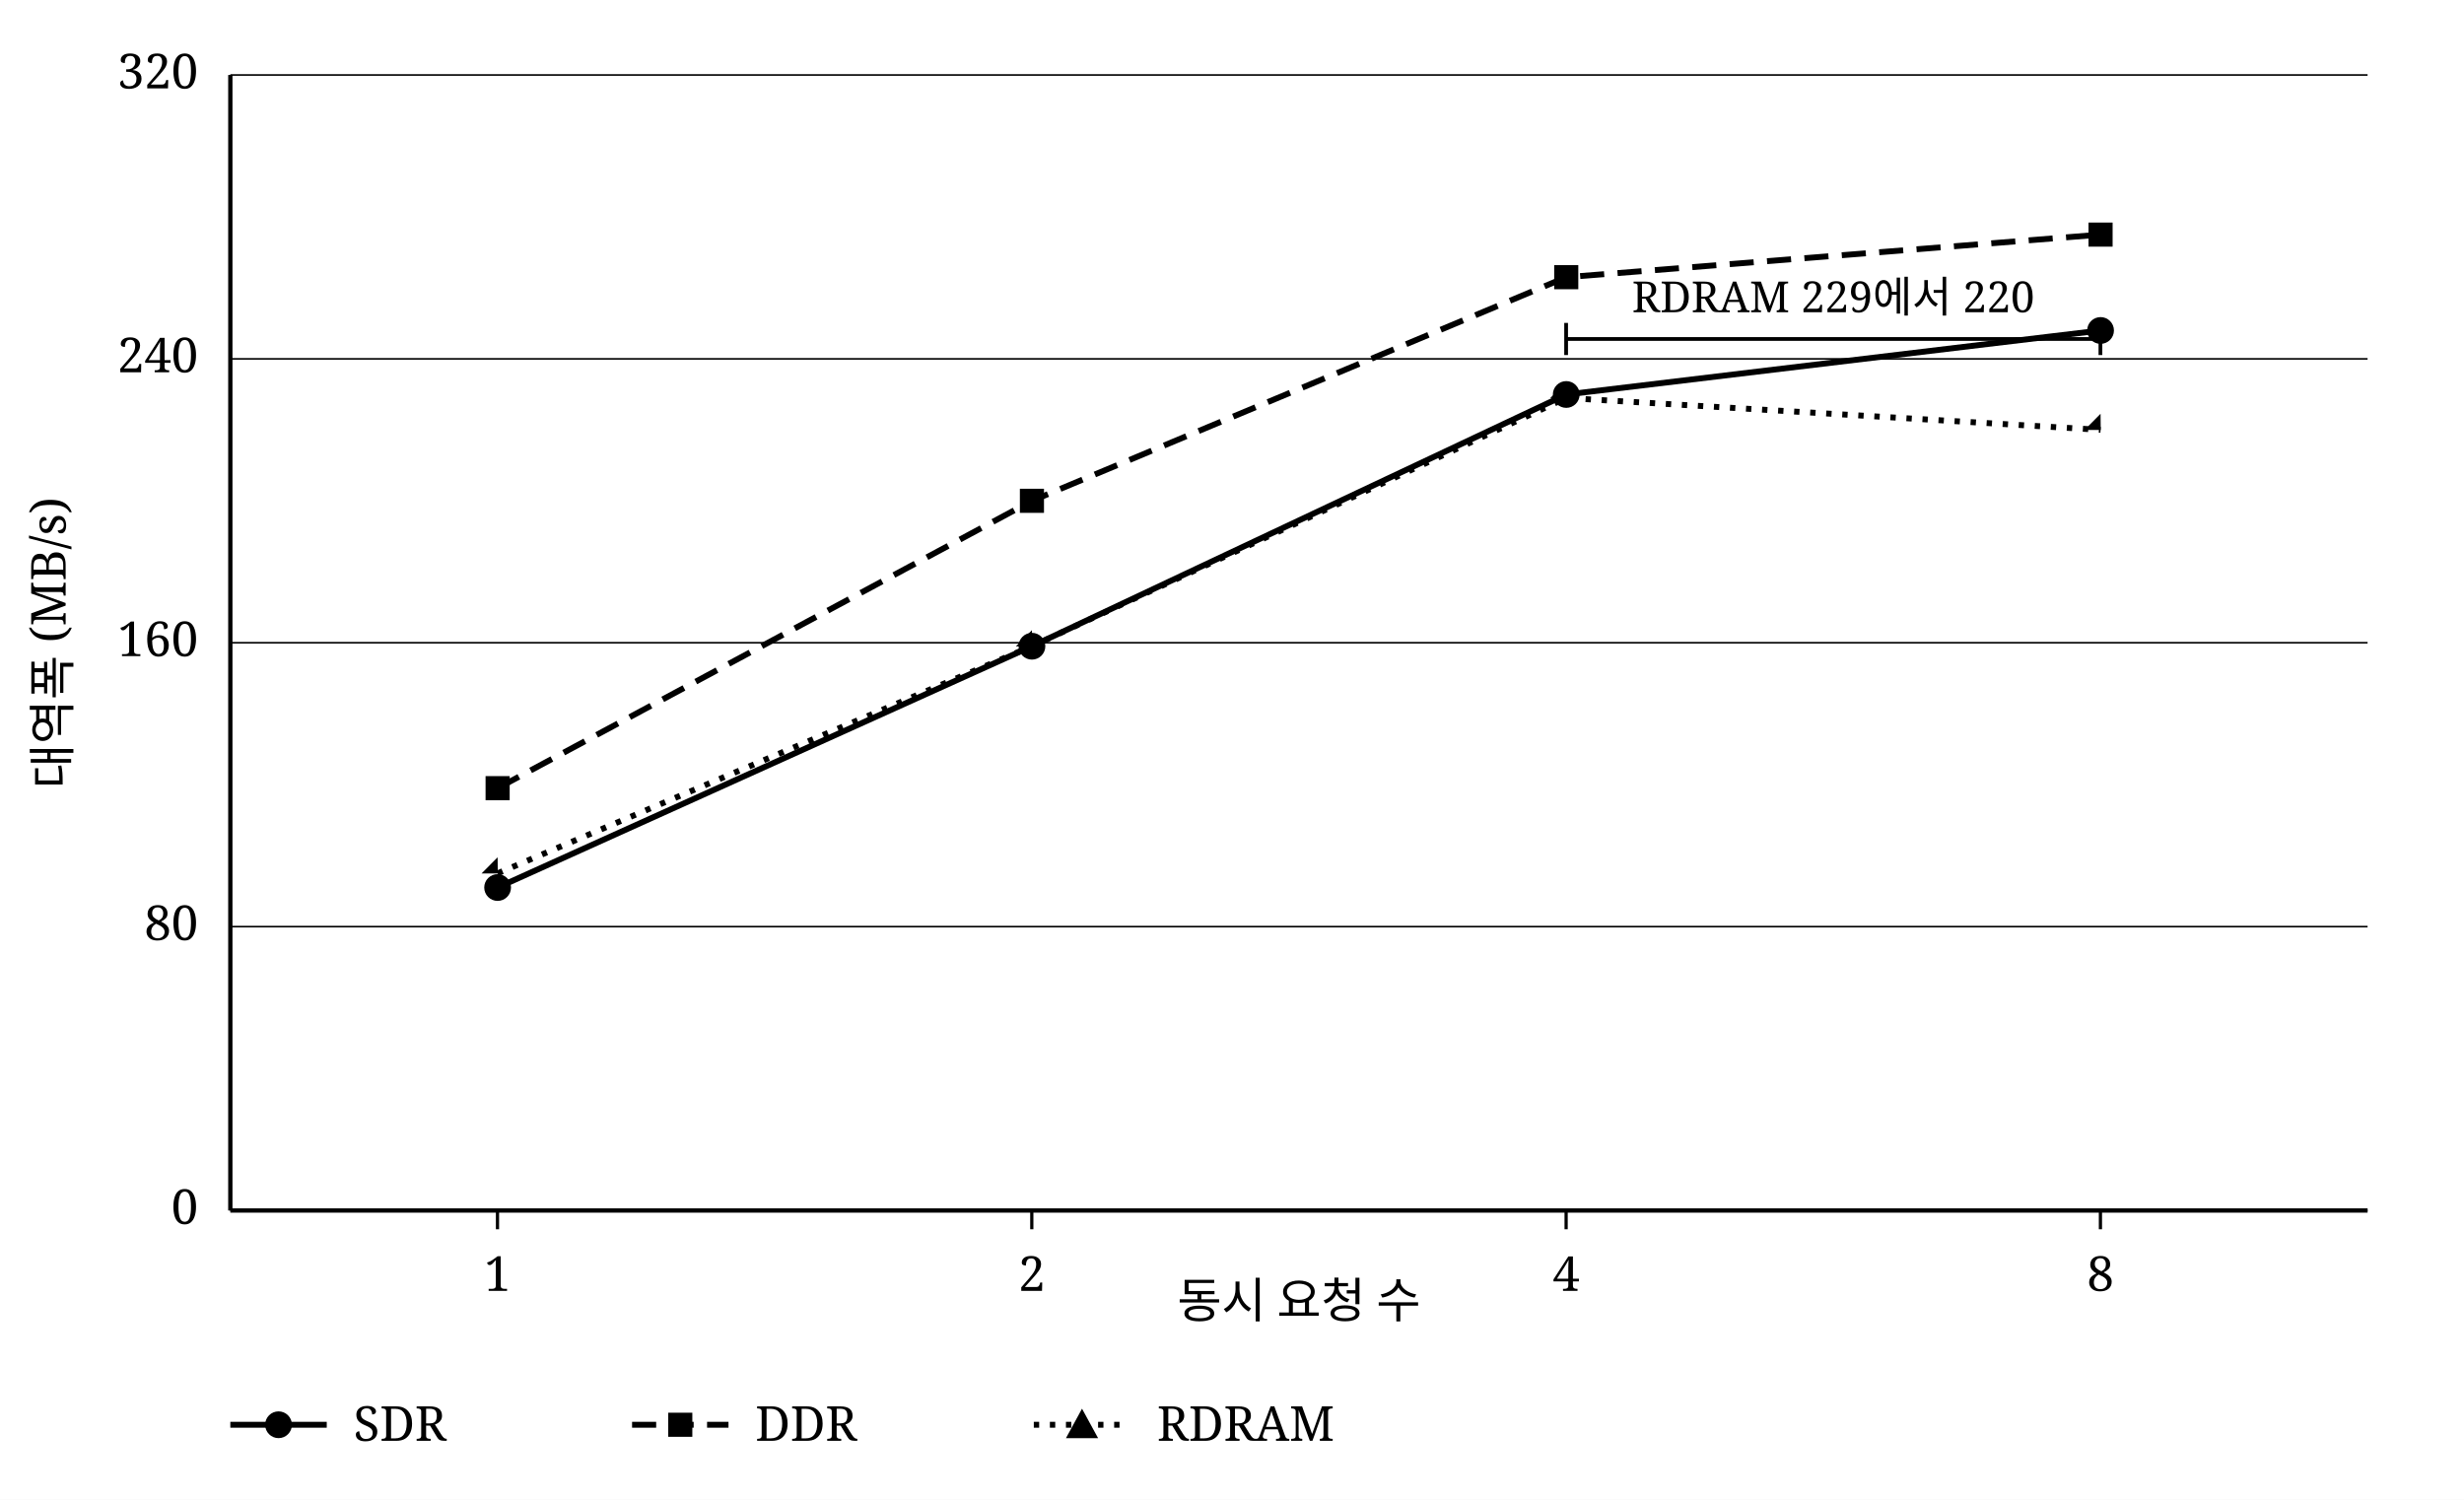
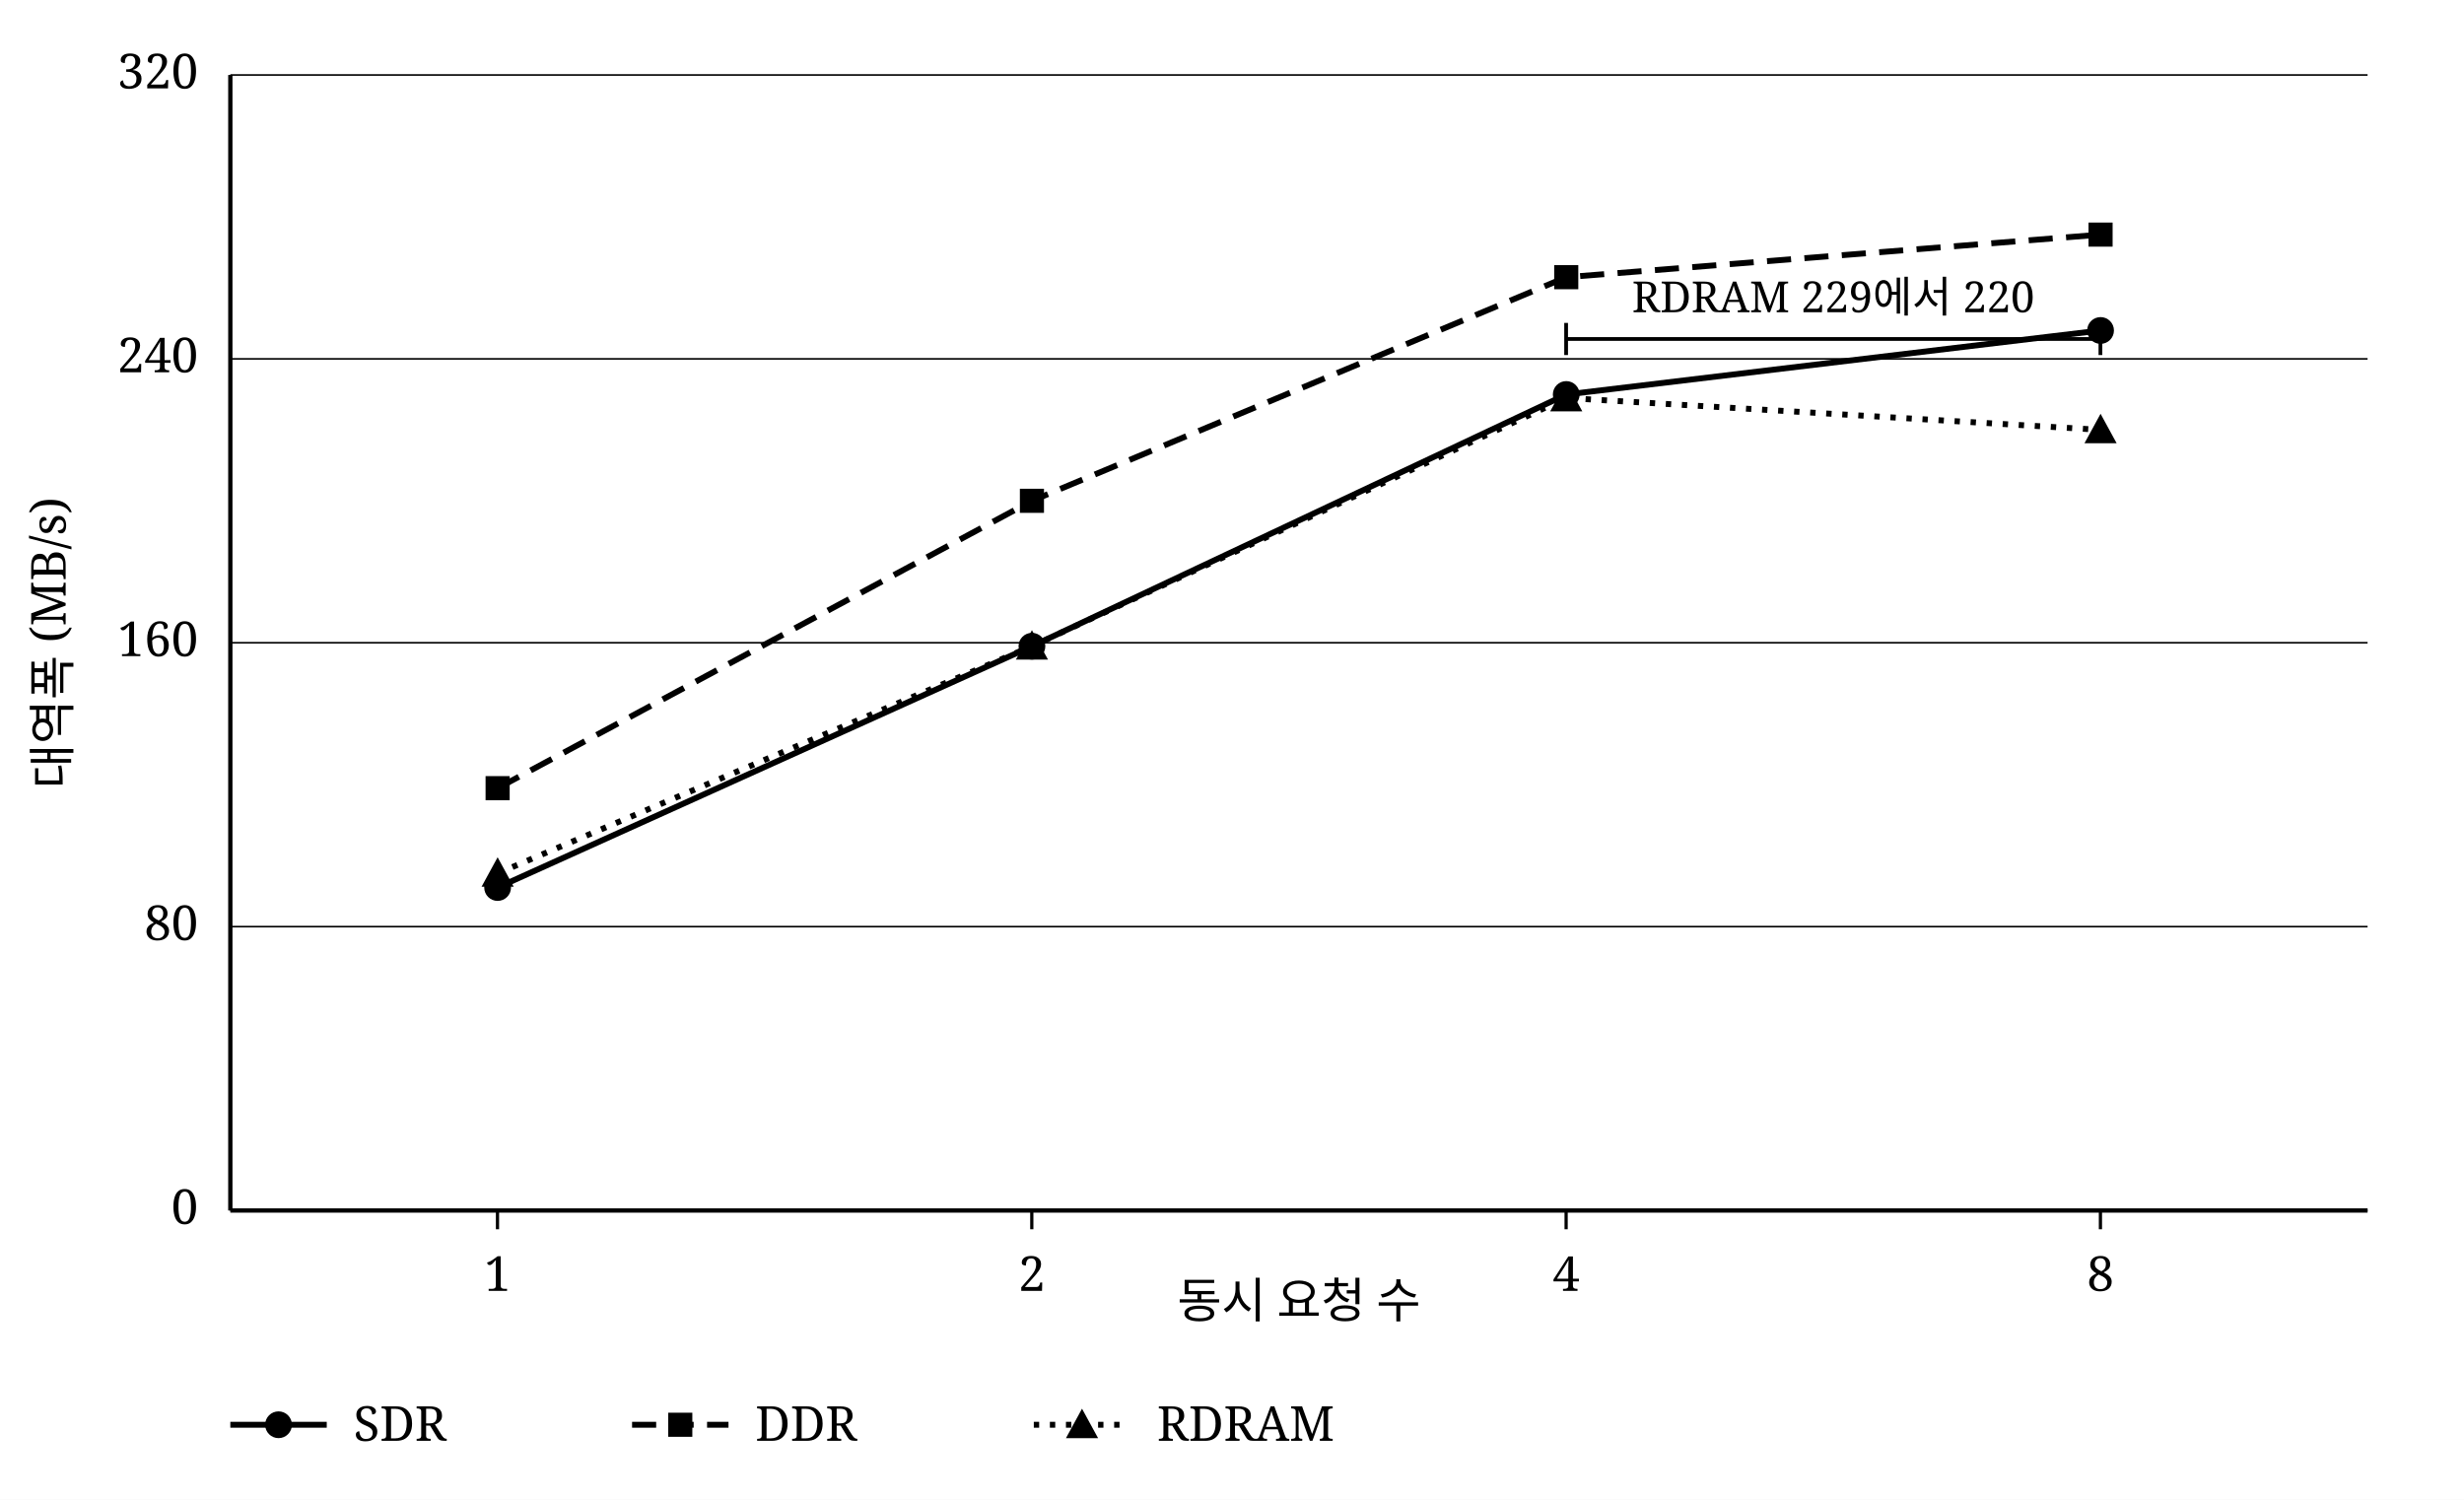
<svg xmlns="http://www.w3.org/2000/svg" width="920" height="560" viewBox="0 0 920 560">
  <rect width="920" height="560" fill="#fff" />
  <line x1="86" y1="452.0" x2="884" y2="452.0" stroke="#000" stroke-width="0.6" />
  <text x="74" y="457" text-anchor="end" font-size="18" font-family="Batang, 'Malgun Gothic', serif" fill="#000">0</text>
  <line x1="86" y1="346.0" x2="884" y2="346.0" stroke="#000" stroke-width="0.6" />
  <text x="74" y="351" text-anchor="end" font-size="18" font-family="Batang, 'Malgun Gothic', serif" fill="#000">80</text>
  <line x1="86" y1="240.0" x2="884" y2="240.0" stroke="#000" stroke-width="0.6" />
  <text x="74" y="245" text-anchor="end" font-size="18" font-family="Batang, 'Malgun Gothic', serif" fill="#000">160</text>
  <line x1="86" y1="134.0" x2="884" y2="134.0" stroke="#000" stroke-width="0.6" />
  <text x="74" y="139" text-anchor="end" font-size="18" font-family="Batang, 'Malgun Gothic', serif" fill="#000">240</text>
  <line x1="86" y1="28.0" x2="884" y2="28.0" stroke="#000" stroke-width="0.6" />
  <text x="74" y="33" text-anchor="end" font-size="18" font-family="Batang, 'Malgun Gothic', serif" fill="#000">320</text>
  <line x1="86" y1="28" x2="86" y2="452" stroke="#000" stroke-width="1.6" />
  <line x1="86" y1="452" x2="884" y2="452" stroke="#000" stroke-width="1.6" />
  <line x1="185.75" y1="452" x2="185.75" y2="459" stroke="#000" stroke-width="1.2" />
  <text x="185.75" y="482" text-anchor="middle" font-size="18" font-family="Batang, 'Malgun Gothic', serif" fill="#000">1</text>
  <line x1="385.25" y1="452" x2="385.25" y2="459" stroke="#000" stroke-width="1.2" />
  <text x="385.25" y="482" text-anchor="middle" font-size="18" font-family="Batang, 'Malgun Gothic', serif" fill="#000">2</text>
  <line x1="584.75" y1="452" x2="584.75" y2="459" stroke="#000" stroke-width="1.2" />
  <text x="584.75" y="482" text-anchor="middle" font-size="18" font-family="Batang, 'Malgun Gothic', serif" fill="#000">4</text>
  <line x1="784.25" y1="452" x2="784.25" y2="459" stroke="#000" stroke-width="1.2" />
  <text x="784.25" y="482" text-anchor="middle" font-size="18" font-family="Batang, 'Malgun Gothic', serif" fill="#000">8</text>
  <polyline fill="none" stroke="#000" stroke-width="2.2" stroke-dasharray="" points="185.8,331.4 385.3,241.3 584.8,147.3 784.3,123.4" />
  <circle cx="185.8" cy="331.4" r="5" fill="#000" />
  <circle cx="385.3" cy="241.3" r="5" fill="#000" />
  <circle cx="584.8" cy="147.3" r="5" fill="#000" />
  <circle cx="784.3" cy="123.4" r="5" fill="#000" />
  <polyline fill="none" stroke="#000" stroke-width="2.2" stroke-dasharray="9 5" points="185.8,294.3 385.3,187.0 584.8,103.5 784.3,87.6" />
  <rect x="181.3" y="289.8" width="9" height="9" fill="#000" />
  <rect x="380.8" y="182.5" width="9" height="9" fill="#000" />
-   <rect x="580.3" y="99" width="9" height="9" fill="#000" />
+   <rect x="580.3" y="99.0" width="9" height="9" fill="#000" />
  <rect x="779.8" y="83.1" width="9" height="9" fill="#000" />
  <polyline fill="none" stroke="#000" stroke-width="2.2" stroke-dasharray="2 4" points="185.8,326.1 385.3,241.3 584.8,148.6 784.3,160.5" />
-   <polygon points="185.8,320.1 179.8,326.15 185.86,326.15" fill="#000" />
-   <polygon points="385.3,235.3 379.3,241.35 385.36,241.35" fill="#000" />
-   <polygon points="584.8,142.6 578.8,148.65 584.86,148.65" fill="#000" />
-   <polygon points="784.3,154.5 778.3,160.55 784.36,160.55" fill="#000" />
+   <polygon points="185.8,320.1 179.8,331.1 191.8,331.1" fill="#000" />
+   <polygon points="385.3,235.3 379.3,246.3 391.3,246.3" fill="#000" />
+   <polygon points="584.8,142.6 578.8,153.6 590.8,153.6" fill="#000" />
+   <polygon points="784.3,154.5 778.3,165.5 790.3,165.5" fill="#000" />
  <line x1="584.75" y1="126.575" x2="784.25" y2="126.575" stroke="#000" stroke-width="1.4" />
  <line x1="584.75" y1="120.575" x2="584.75" y2="132.575" stroke="#000" stroke-width="1.4" />
  <line x1="784.25" y1="120.575" x2="784.25" y2="132.575" stroke="#000" stroke-width="1.4" />
  <text x="684.5" y="116.575" text-anchor="middle" font-size="16" font-family="Batang, 'Malgun Gothic', serif" fill="#000">RDRAM 229에서 220</text>
  <line x1="86" y1="532" x2="122" y2="532" stroke="#000" stroke-width="2.2" stroke-dasharray="" />
-   <circle cx="104" cy="532" r="5" fill="#000" />
+   <circle cx="104.0" cy="532.0" r="5" fill="#000" />
  <text x="132" y="538" font-size="18" font-family="Batang, 'Malgun Gothic', serif" fill="#000">SDR</text>
  <line x1="236" y1="532" x2="272" y2="532" stroke="#000" stroke-width="2.2" stroke-dasharray="9 5" />
  <rect x="249.5" y="527.5" width="9" height="9" fill="#000" />
  <text x="282" y="538" font-size="18" font-family="Batang, 'Malgun Gothic', serif" fill="#000">DDR</text>
  <line x1="386" y1="532" x2="422" y2="532" stroke="#000" stroke-width="2.2" stroke-dasharray="2 4" />
-   <polygon points="404,526 398,537 410,537" fill="#000" />
+   <polygon points="404.0,526.0 398.0,537.0 410.0,537.0" fill="#000" />
  <text x="432" y="538" font-size="18" font-family="Batang, 'Malgun Gothic', serif" fill="#000">RDRAM</text>
  <text x="485" y="492" text-anchor="middle" font-size="18" font-family="Batang, 'Malgun Gothic', serif" fill="#000">동시 요청 수</text>
  <text x="26" y="240" text-anchor="middle" font-size="18" font-family="Batang, 'Malgun Gothic', serif" fill="#000" transform="rotate(-90 26 240)">대역폭 (MB/s)</text>
</svg>
